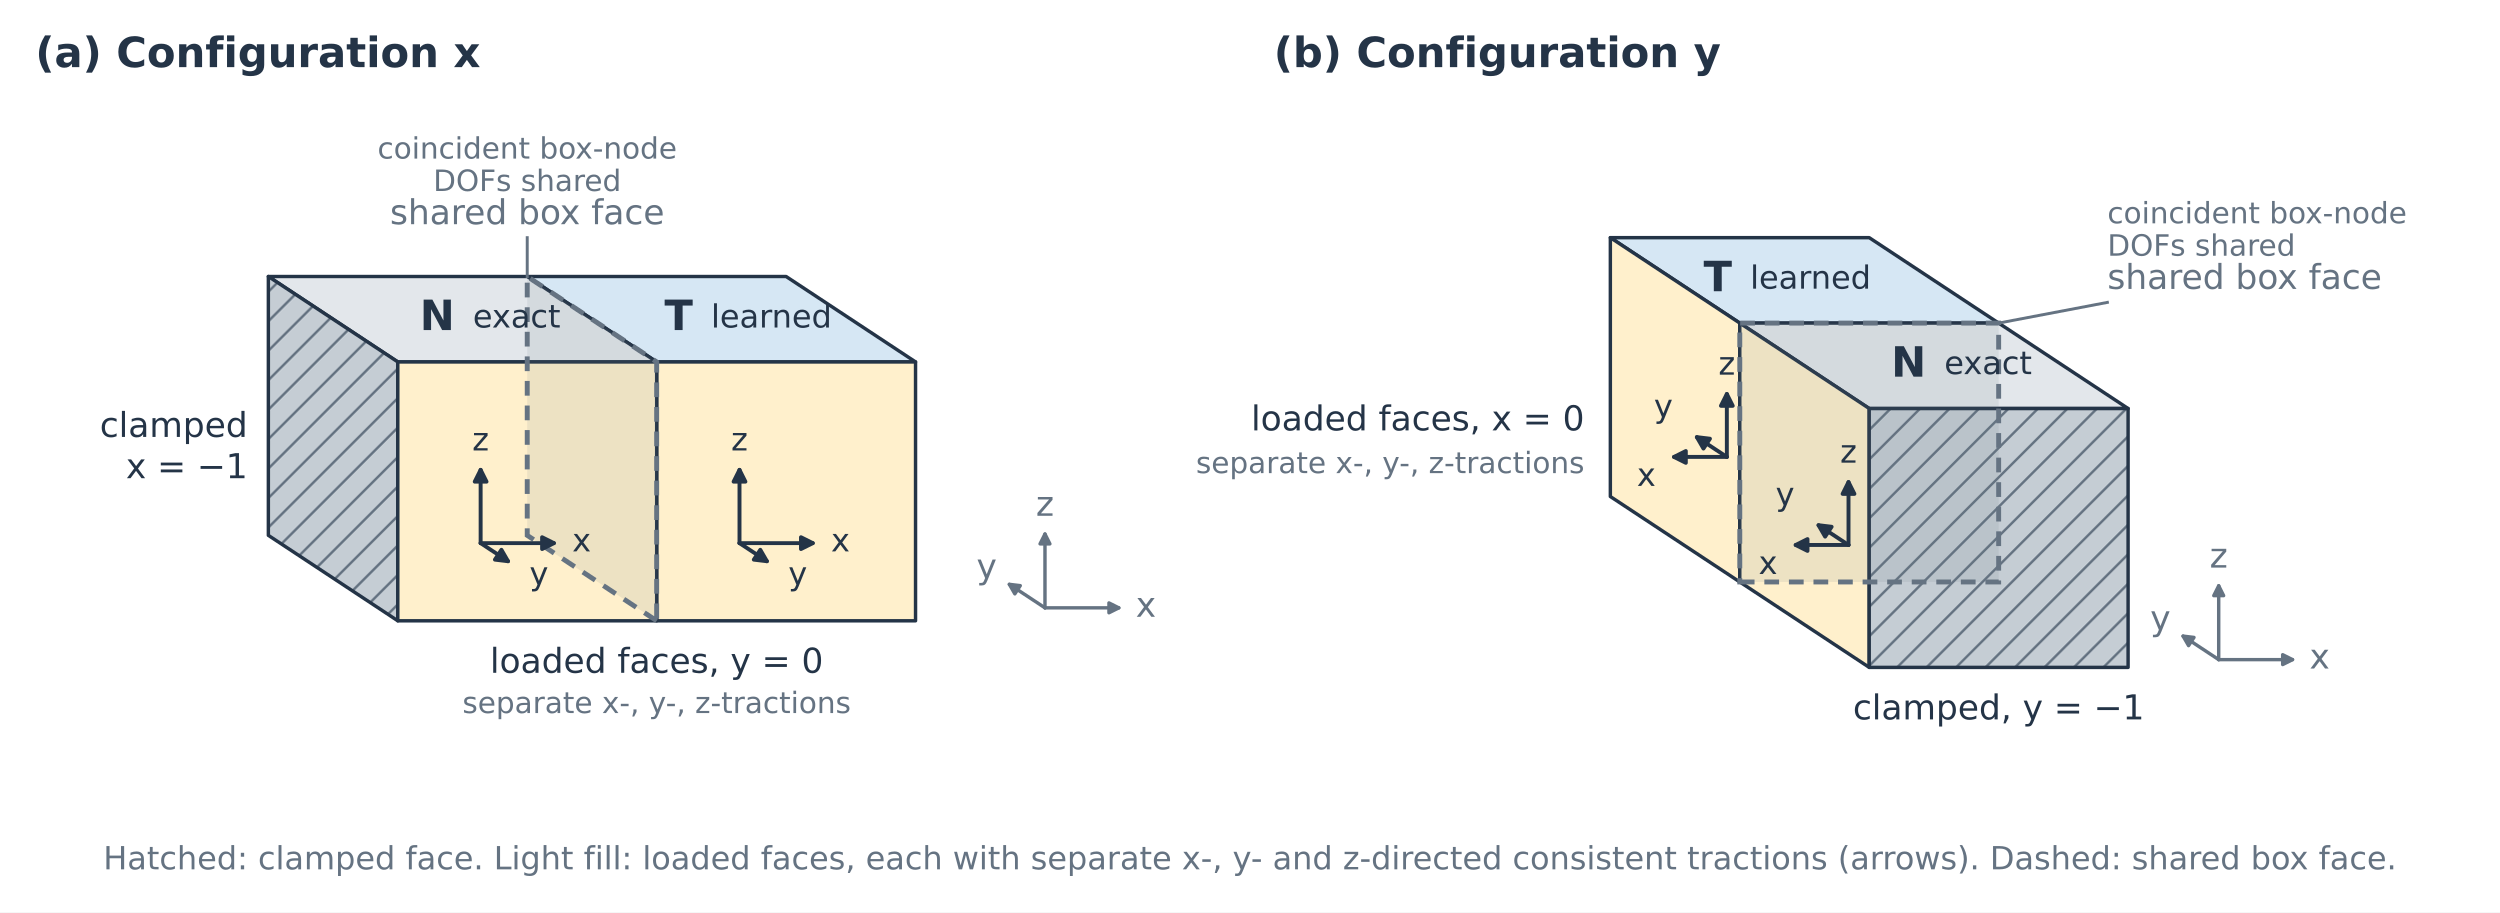
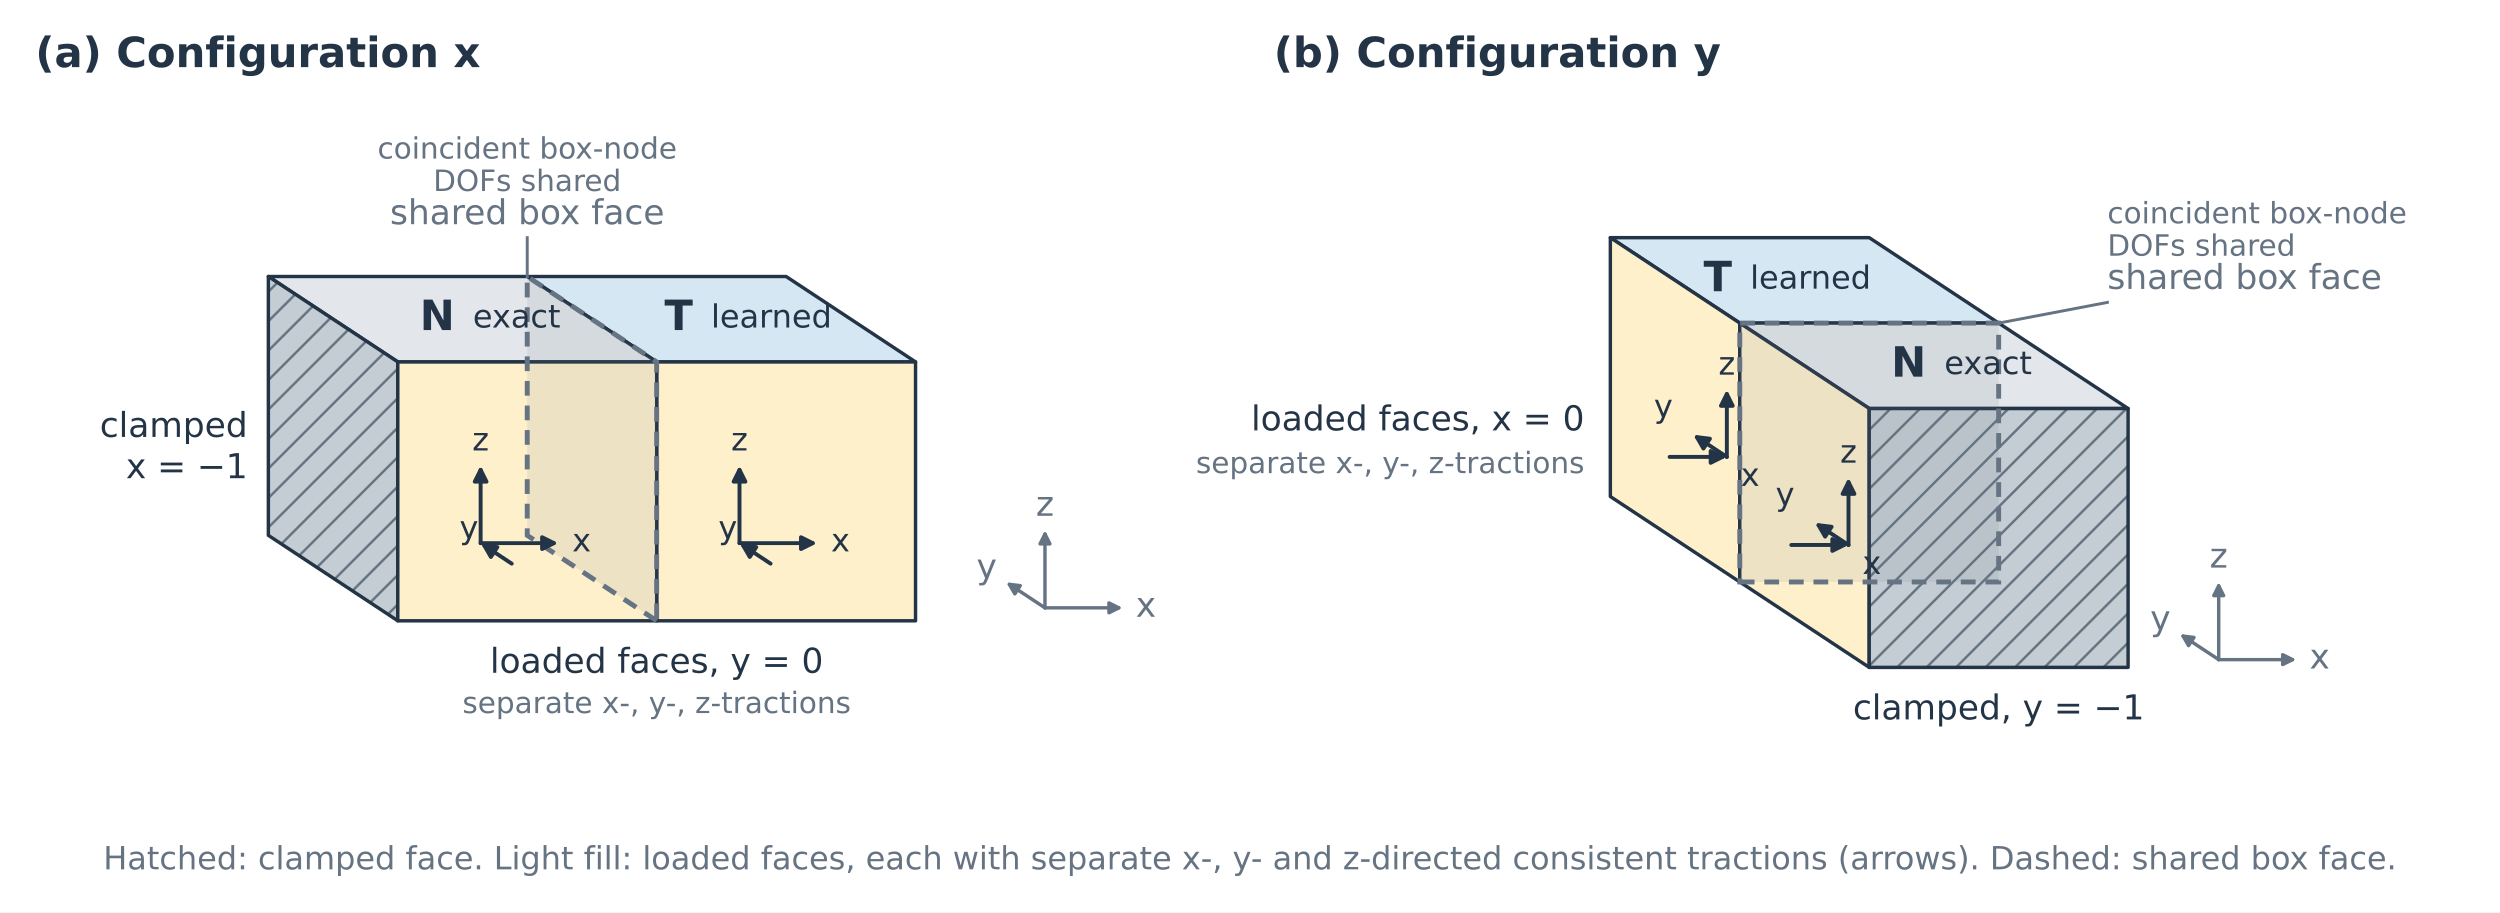
<svg xmlns="http://www.w3.org/2000/svg" width="508.876pt" height="185.715pt" viewBox="0 0 508.876 185.715" version="1.1">
  <defs>
    <style type="text/css">*{stroke-linejoin: round; stroke-linecap: butt}</style>
  </defs>
  <g id="figure_1">
    <g id="patch_1">
      <path d="M 0 185.715  L 508.876 185.715  L 508.876 0  L 0 0  z " style="fill: #ffffff" />
    </g>
    <g id="axes_1">
      <g id="patch_2">
-         <path d="M 133.664 73.669  L 186.358 73.669  L 160.011 56.281  L 107.318 56.281  z " clip-path="url(#p8b16647e87)" style="fill: #d6e7f4; stroke: #243447; stroke-width: 0.7" />
+         <path d="M 133.664 73.669  L 186.358 73.669  L 160.011 56.281  L 107.318 56.281  z " clip-path="url(#p0281f23235)" style="fill: #d6e7f4; stroke: #243447; stroke-width: 0.7" />
      </g>
      <g id="patch_3">
-         <path d="M 133.664 126.363  L 186.358 126.363  L 186.358 73.669  L 133.664 73.669  z " clip-path="url(#p8b16647e87)" style="fill: #fff0cc; stroke: #243447; stroke-width: 0.7" />
+         <path d="M 133.664 126.363  L 186.358 126.363  L 186.358 73.669  L 133.664 73.669  z " clip-path="url(#p0281f23235)" style="fill: #fff0cc; stroke: #243447; stroke-width: 0.7" />
      </g>
      <g id="patch_4">
-         <path d="M 80.971 73.669  L 133.664 73.669  L 107.318 56.281  L 54.624 56.281  z " clip-path="url(#p8b16647e87)" style="fill: #e3e7eb; stroke: #243447; stroke-width: 0.7" />
+         <path d="M 80.971 73.669  L 133.664 73.669  L 107.318 56.281  L 54.624 56.281  z " clip-path="url(#p0281f23235)" style="fill: #e3e7eb; stroke: #243447; stroke-width: 0.7" />
      </g>
      <g id="patch_5">
-         <path d="M 80.971 126.363  L 54.624 108.974  L 54.624 56.281  L 80.971 73.669  z " clip-path="url(#p8b16647e87)" style="fill: url(#hd0ed24a078)" />
+         <path d="M 80.971 126.363  L 54.624 108.974  L 54.624 56.281  L 80.971 73.669  z " clip-path="url(#p0281f23235)" style="fill: url(#h80d2203da6)" />
      </g>
      <g id="patch_6">
-         <path d="M 80.971 126.363  L 54.624 108.974  L 54.624 56.281  L 80.971 73.669  L 80.971 126.363  z " clip-path="url(#p8b16647e87)" style="fill: none; stroke: #243447; stroke-width: 0.7" />
+         <path d="M 80.971 126.363  L 54.624 108.974  L 54.624 56.281  L 80.971 73.669  L 80.971 126.363  z " clip-path="url(#p0281f23235)" style="fill: none; stroke: #243447; stroke-width: 0.7" />
      </g>
      <g id="patch_7">
-         <path d="M 80.971 126.363  L 133.664 126.363  L 133.664 73.669  L 80.971 73.669  z " clip-path="url(#p8b16647e87)" style="fill: #fff0cc; stroke: #243447; stroke-width: 0.7" />
+         <path d="M 80.971 126.363  L 133.664 126.363  L 133.664 73.669  L 80.971 73.669  z " clip-path="url(#p0281f23235)" style="fill: #fff0cc; stroke: #243447; stroke-width: 0.7" />
      </g>
      <g id="text_1">
        <text style="font-size: 7px; font-family: 'DejaVu Sans'; fill: #243447" transform="translate(20.31193 88.93975)">clamped</text>
        <text style="font-size: 7px; font-family: 'DejaVu Sans'; fill: #243447" transform="translate(25.63084 97.34112)">x = −1</text>
      </g>
      <g id="text_2">
        <text style="font-size: 7px; font-family: 'DejaVu Sans'; text-anchor: middle; fill: #243447" x="133.664" y="136.951" transform="rotate(-0 133.6643 136.9512)">loaded faces, y = 0</text>
      </g>
      <g id="text_3">
        <text style="font-size: 6px; font-family: 'DejaVu Sans'; text-anchor: middle; fill: #657382" x="133.664" y="145.149" transform="rotate(-0 133.6643 145.1493)">separate x-, y-, z-tractions</text>
      </g>
      <g id="text_4">
        <text style="font-weight: 700; font-size: 8.5px; font-family: 'DejaVu Sans'; text-anchor: start; fill: #243447" x="7.2" y="13.659" transform="rotate(-0 7.2 13.65867)">(a) Configuration x</text>
      </g>
      <g id="patch_8">
-         <path d="M 133.664 126.363  L 107.318 108.974  L 107.318 56.281  L 133.664 73.669  z " clip-path="url(#p8b16647e87)" style="fill: #657382; opacity: 0.12" />
+         <path d="M 133.664 126.363  L 107.318 108.974  L 107.318 56.281  L 133.664 73.669  z " clip-path="url(#p0281f23235)" style="fill: #657382; opacity: 0.12" />
      </g>
      <g id="patch_9">
-         <path d="M 133.664 126.363  L 107.318 108.974  L 107.318 56.281  L 133.664 73.669  L 133.664 126.363  z " clip-path="url(#p8b16647e87)" style="fill: none; stroke-dasharray: 3,2; stroke-dashoffset: 0; stroke: #657382; stroke-linejoin: miter" />
+         <path d="M 133.664 126.363  L 107.318 108.974  L 107.318 56.281  L 133.664 73.669  L 133.664 126.363  z " clip-path="url(#p0281f23235)" style="fill: none; stroke-dasharray: 3,2; stroke-dashoffset: 0; stroke: #657382; stroke-linejoin: miter" />
      </g>
      <g id="line2d_1">
-         <path d="M 107.318 56.281  L 107.318 48.377  " clip-path="url(#p8b16647e87)" style="fill: none; stroke: #657382; stroke-width: 0.6; stroke-linecap: square" />
+         <path d="M 107.318 56.281  L 107.318 48.377  " clip-path="url(#p0281f23235)" style="fill: none; stroke: #657382; stroke-width: 0.6; stroke-linecap: square" />
      </g>
      <g id="patch_10">
        <path d="M 97.833 110.555  Q 105.737 110.555 112.746 110.555  " style="fill: none; stroke: #243447; stroke-width: 0.8; stroke-linecap: round" />
        <path d="M 110.346 109.355  L 112.746 110.555  L 110.346 111.755  z " style="fill: #243447; stroke: #243447; stroke-width: 0.8; stroke-linecap: round" />
      </g>
      <g id="patch_11">
        <path d="M 97.833 110.555  Q 97.833 102.651 97.833 95.641  " style="fill: none; stroke: #243447; stroke-width: 0.8; stroke-linecap: round" />
        <path d="M 96.633 98.041  L 97.833 95.641  L 99.033 98.041  z " style="fill: #243447; stroke: #243447; stroke-width: 0.8; stroke-linecap: round" />
      </g>
      <g id="patch_12">
-         <path d="M 97.833 110.555  Q 100.994 112.642 103.41 114.236  " style="fill: none; stroke: #243447; stroke-width: 0.8; stroke-linecap: round" />
-         <path d="M 102.067 111.912  L 103.41 114.236  L 100.745 113.915  z " style="fill: #243447; stroke: #243447; stroke-width: 0.8; stroke-linecap: round" />
+         <path d="M 104.156 114.728  Q 100.994 112.642 98.579 111.048  " style="fill: none; stroke: #243447; stroke-width: 0.8; stroke-linecap: round" />
+         <path d="M 99.921 113.371  L 98.579 111.048  L 101.243 111.368  z " style="fill: #243447; stroke: #243447; stroke-width: 0.8; stroke-linecap: round" />
      </g>
      <g id="patch_13">
        <path d="M 150.526 110.555  Q 158.43 110.555 165.44 110.555  " style="fill: none; stroke: #243447; stroke-width: 0.8; stroke-linecap: round" />
        <path d="M 163.04 109.355  L 165.44 110.555  L 163.04 111.755  z " style="fill: #243447; stroke: #243447; stroke-width: 0.8; stroke-linecap: round" />
      </g>
      <g id="patch_14">
        <path d="M 150.526 110.555  Q 150.526 102.651 150.526 95.641  " style="fill: none; stroke: #243447; stroke-width: 0.8; stroke-linecap: round" />
        <path d="M 149.326 98.041  L 150.526 95.641  L 151.726 98.041  z " style="fill: #243447; stroke: #243447; stroke-width: 0.8; stroke-linecap: round" />
      </g>
      <g id="patch_15">
-         <path d="M 150.526 110.555  Q 153.688 112.642 156.103 114.236  " style="fill: none; stroke: #243447; stroke-width: 0.8; stroke-linecap: round" />
-         <path d="M 154.761 111.912  L 156.103 114.236  L 153.439 113.915  z " style="fill: #243447; stroke: #243447; stroke-width: 0.8; stroke-linecap: round" />
+         <path d="M 156.849 114.728  Q 153.688 112.642 151.273 111.048  " style="fill: none; stroke: #243447; stroke-width: 0.8; stroke-linecap: round" />
+         <path d="M 152.615 113.371  L 151.273 111.048  L 153.937 111.368  z " style="fill: #243447; stroke: #243447; stroke-width: 0.8; stroke-linecap: round" />
      </g>
      <g id="patch_16">
        <path d="M 212.705 123.728  Q 220.609 123.728 227.73 123.728  " style="fill: none; stroke: #657382; stroke-width: 0.7; stroke-linecap: round" />
        <path d="M 225.73 122.728  L 227.73 123.728  L 225.73 124.728  z " style="fill: #657382; stroke: #657382; stroke-width: 0.7; stroke-linecap: round" />
      </g>
      <g id="patch_17">
        <path d="M 212.705 123.728  Q 208.753 121.12 205.454 118.943  " style="fill: none; stroke: #657382; stroke-width: 0.7; stroke-linecap: round" />
        <path d="M 206.572 120.879  L 205.454 118.943  L 207.674 119.21  z " style="fill: #657382; stroke: #657382; stroke-width: 0.7; stroke-linecap: round" />
      </g>
      <g id="patch_18">
        <path d="M 212.705 123.728  Q 212.705 115.824 212.705 108.703  " style="fill: none; stroke: #657382; stroke-width: 0.7; stroke-linecap: round" />
        <path d="M 211.705 110.703  L 212.705 108.703  L 213.705 110.703  z " style="fill: #657382; stroke: #657382; stroke-width: 0.7; stroke-linecap: round" />
      </g>
      <g id="text_5">
        <text style="font-size: 6.5px; font-family: 'DejaVu Sans'; text-anchor: middle; fill: #243447" x="118.383" y="112.243" transform="rotate(-0 118.3832 112.2434)">x</text>
      </g>
      <g id="text_6">
        <text style="font-size: 6.5px; font-family: 'DejaVu Sans'; text-anchor: middle; fill: #243447" x="97.833" y="91.693" transform="rotate(-0 97.83278 91.69294)">z</text>
      </g>
      <g id="text_7">
-         <text style="font-size: 6.5px; font-family: 'DejaVu Sans'; text-anchor: middle; fill: #243447" x="109.695" y="119.029" transform="rotate(-0 109.6949 119.029)">y</text>
+         <text style="font-size: 6.5px; font-family: 'DejaVu Sans'; text-anchor: middle; fill: #243447" x="95.456" y="109.631" transform="rotate(-0 95.45552 109.6311)">y</text>
      </g>
      <g id="text_8">
        <text style="font-size: 6.5px; font-family: 'DejaVu Sans'; text-anchor: middle; fill: #243447" x="171.077" y="112.243" transform="rotate(-0 171.0767 112.2434)">x</text>
      </g>
      <g id="text_9">
        <text style="font-size: 6.5px; font-family: 'DejaVu Sans'; text-anchor: middle; fill: #243447" x="150.526" y="91.693" transform="rotate(-0 150.5263 91.69294)">z</text>
      </g>
      <g id="text_10">
-         <text style="font-size: 6.5px; font-family: 'DejaVu Sans'; text-anchor: middle; fill: #243447" x="162.388" y="119.029" transform="rotate(-0 162.3883 119.029)">y</text>
+         <text style="font-size: 6.5px; font-family: 'DejaVu Sans'; text-anchor: middle; fill: #243447" x="148.149" y="109.631" transform="rotate(-0 148.149 109.6311)">y</text>
      </g>
      <g id="text_11">
        <text style="font-size: 7px; font-family: 'DejaVu Sans'; text-anchor: middle; fill: #657382" x="233.255" y="125.547" transform="rotate(-0 233.255 125.5466)">x</text>
      </g>
      <g id="text_12">
        <text style="font-size: 7px; font-family: 'DejaVu Sans'; text-anchor: middle; fill: #657382" x="200.842" y="117.718" transform="rotate(-0 200.8425 117.7177)">y</text>
      </g>
      <g id="text_13">
        <text style="font-size: 7px; font-family: 'DejaVu Sans'; text-anchor: middle; fill: #657382" x="212.705" y="104.996" transform="rotate(-0 212.7046 104.9962)">z</text>
      </g>
      <g id="text_14">
        <text style="font-weight: 700; font-size: 8.5px; font-family: 'DejaVu Sans'; text-anchor: end; fill: #243447" x="92.563" y="67.183" transform="rotate(-0 92.56343 67.18307)">N</text>
      </g>
      <g id="text_15">
        <text style="font-size: 6.5px; font-family: 'DejaVu Sans'; text-anchor: start; fill: #243447" x="96.252" y="66.664" transform="rotate(-0 96.25198 66.66354)">exact</text>
      </g>
      <g id="text_16">
        <text style="font-weight: 700; font-size: 8.5px; font-family: 'DejaVu Sans'; text-anchor: end; fill: #243447" x="141.041" y="67.183" transform="rotate(-0 141.0414 67.18307)">T</text>
      </g>
      <g id="text_17">
        <text style="font-size: 6.5px; font-family: 'DejaVu Sans'; text-anchor: start; fill: #243447" x="144.73" y="66.664" transform="rotate(-0 144.73 66.66379)">learned</text>
      </g>
      <g id="text_18">
        <text style="font-size: 7px; font-family: 'DejaVu Sans'; text-anchor: middle; fill: #657382" x="107.318" y="45.641" transform="rotate(-0 107.3176 45.64111)">shared box face</text>
      </g>
      <g id="text_19">
        <text style="font-size: 6px; font-family: 'DejaVu Sans'; fill: #657382" transform="translate(76.84042 32.28254)">coincident box-node</text>
        <text style="font-size: 6px; font-family: 'DejaVu Sans'; fill: #657382" transform="translate(88.18417 38.88254)">DOFs shared</text>
      </g>
    </g>
    <g id="axes_2">
      <g id="patch_19">
-         <path d="M 354.134 65.765  L 406.827 65.765  L 380.481 48.377  L 327.787 48.377  z " clip-path="url(#p99414c8c77)" style="fill: #d6e7f4; stroke: #243447; stroke-width: 0.7" />
+         <path d="M 354.134 65.765  L 406.827 65.765  L 380.481 48.377  L 327.787 48.377  z " clip-path="url(#p9c889b1fa5)" style="fill: #d6e7f4; stroke: #243447; stroke-width: 0.7" />
      </g>
      <g id="patch_20">
-         <path d="M 354.134 118.459  L 327.787 101.07  L 327.787 48.377  L 354.134 65.765  z " clip-path="url(#p99414c8c77)" style="fill: #fff0cc; stroke: #243447; stroke-width: 0.7" />
+         <path d="M 354.134 118.459  L 327.787 101.07  L 327.787 48.377  L 354.134 65.765  z " clip-path="url(#p9c889b1fa5)" style="fill: #fff0cc; stroke: #243447; stroke-width: 0.7" />
      </g>
      <g id="patch_21">
-         <path d="M 380.481 83.154  L 433.174 83.154  L 406.827 65.765  L 354.134 65.765  z " clip-path="url(#p99414c8c77)" style="fill: #e3e7eb; stroke: #243447; stroke-width: 0.7" />
+         <path d="M 380.481 83.154  L 433.174 83.154  L 406.827 65.765  L 354.134 65.765  z " clip-path="url(#p9c889b1fa5)" style="fill: #e3e7eb; stroke: #243447; stroke-width: 0.7" />
      </g>
      <g id="patch_22">
-         <path d="M 380.481 135.848  L 354.134 118.459  L 354.134 65.765  L 380.481 83.154  z " clip-path="url(#p99414c8c77)" style="fill: #fff0cc; stroke: #243447; stroke-width: 0.7" />
+         <path d="M 380.481 135.848  L 354.134 118.459  L 354.134 65.765  L 380.481 83.154  z " clip-path="url(#p9c889b1fa5)" style="fill: #fff0cc; stroke: #243447; stroke-width: 0.7" />
      </g>
      <g id="patch_23">
-         <path d="M 380.481 135.848  L 433.174 135.848  L 433.174 83.154  L 380.481 83.154  z " clip-path="url(#p99414c8c77)" style="fill: url(#hd0ed24a078)" />
+         <path d="M 380.481 135.848  L 433.174 135.848  L 433.174 83.154  L 380.481 83.154  z " clip-path="url(#p9c889b1fa5)" style="fill: url(#h80d2203da6)" />
      </g>
      <g id="patch_24">
-         <path d="M 380.481 135.848  L 433.174 135.848  L 433.174 83.154  L 380.481 83.154  L 380.481 135.848  z " clip-path="url(#p99414c8c77)" style="fill: none; stroke: #243447; stroke-width: 0.7" />
+         <path d="M 380.481 135.848  L 433.174 135.848  L 433.174 83.154  L 380.481 83.154  L 380.481 135.848  z " clip-path="url(#p9c889b1fa5)" style="fill: none; stroke: #243447; stroke-width: 0.7" />
      </g>
      <g id="text_20">
        <text style="font-size: 7px; font-family: 'DejaVu Sans'; text-anchor: middle; fill: #243447" x="406.827" y="146.436" transform="rotate(-0 406.8273 146.436)">clamped, y = −1</text>
      </g>
      <g id="text_21">
        <text style="font-size: 7px; font-family: 'DejaVu Sans'; text-anchor: end; fill: #243447" x="322.518" y="87.608" transform="rotate(-0 322.5178 87.60762)">loaded faces, x = 0</text>
      </g>
      <g id="text_22">
        <text style="font-size: 6px; font-family: 'DejaVu Sans'; text-anchor: end; fill: #657382" x="322.518" y="96.306" transform="rotate(-0 322.5178 96.30571)">separate x-, y-, z-tractions</text>
      </g>
      <g id="text_23">
        <text style="font-weight: 700; font-size: 8.5px; font-family: 'DejaVu Sans'; text-anchor: start; fill: #243447" x="259.286" y="13.659" transform="rotate(-0 259.2856 13.65867)">(b) Configuration y</text>
      </g>
      <g id="patch_25">
-         <path d="M 354.134 118.459  L 406.827 118.459  L 406.827 65.765  L 354.134 65.765  z " clip-path="url(#p99414c8c77)" style="fill: #657382; opacity: 0.12" />
+         <path d="M 354.134 118.459  L 406.827 118.459  L 406.827 65.765  L 354.134 65.765  z " clip-path="url(#p9c889b1fa5)" style="fill: #657382; opacity: 0.12" />
      </g>
      <g id="patch_26">
-         <path d="M 354.134 118.459  L 406.827 118.459  L 406.827 65.765  L 354.134 65.765  L 354.134 118.459  z " clip-path="url(#p99414c8c77)" style="fill: none; stroke-dasharray: 3,2; stroke-dashoffset: 0; stroke: #657382; stroke-linejoin: miter" />
+         <path d="M 354.134 118.459  L 406.827 118.459  L 406.827 65.765  L 354.134 65.765  L 354.134 118.459  z " clip-path="url(#p9c889b1fa5)" style="fill: none; stroke-dasharray: 3,2; stroke-dashoffset: 0; stroke: #657382; stroke-linejoin: miter" />
      </g>
      <g id="line2d_2">
-         <path d="M 406.827 65.765  L 428.959 61.55  " clip-path="url(#p99414c8c77)" style="fill: none; stroke: #657382; stroke-width: 0.6; stroke-linecap: square" />
+         <path d="M 406.827 65.765  L 428.959 61.55  " clip-path="url(#p9c889b1fa5)" style="fill: none; stroke: #657382; stroke-width: 0.6; stroke-linecap: square" />
      </g>
      <g id="patch_27">
-         <path d="M 376.265 110.934  Q 370.442 110.934 365.514 110.934  " style="fill: none; stroke: #243447; stroke-width: 0.8; stroke-linecap: round" />
-         <path d="M 367.914 112.134  L 365.514 110.934  L 367.914 109.734  z " style="fill: #243447; stroke: #243447; stroke-width: 0.8; stroke-linecap: round" />
+         <path d="M 364.62 110.934  Q 370.442 110.934 375.371 110.934  " style="fill: none; stroke: #243447; stroke-width: 0.8; stroke-linecap: round" />
+         <path d="M 372.971 109.734  L 375.371 110.934  L 372.971 112.134  z " style="fill: #243447; stroke: #243447; stroke-width: 0.8; stroke-linecap: round" />
      </g>
      <g id="patch_28">
        <path d="M 376.265 110.934  Q 372.84 108.674 370.161 106.906  " style="fill: none; stroke: #243447; stroke-width: 0.8; stroke-linecap: round" />
        <path d="M 371.504 109.229  L 370.161 106.906  L 372.826 107.226  z " style="fill: #243447; stroke: #243447; stroke-width: 0.8; stroke-linecap: round" />
      </g>
      <g id="patch_29">
        <path d="M 376.265 110.934  Q 376.265 104.084 376.265 98.128  " style="fill: none; stroke: #243447; stroke-width: 0.8; stroke-linecap: round" />
        <path d="M 375.065 100.528  L 376.265 98.128  L 377.465 100.528  z " style="fill: #243447; stroke: #243447; stroke-width: 0.8; stroke-linecap: round" />
      </g>
      <g id="patch_30">
-         <path d="M 351.499 93.008  Q 345.677 93.008 340.748 93.008  " style="fill: none; stroke: #243447; stroke-width: 0.8; stroke-linecap: round" />
-         <path d="M 343.148 94.208  L 340.748 93.008  L 343.148 91.808  z " style="fill: #243447; stroke: #243447; stroke-width: 0.8; stroke-linecap: round" />
+         <path d="M 339.854 93.008  Q 345.677 93.008 350.605 93.008  " style="fill: none; stroke: #243447; stroke-width: 0.8; stroke-linecap: round" />
+         <path d="M 348.205 91.808  L 350.605 93.008  L 348.205 94.208  z " style="fill: #243447; stroke: #243447; stroke-width: 0.8; stroke-linecap: round" />
      </g>
      <g id="patch_31">
        <path d="M 351.499 93.008  Q 348.074 90.747 345.396 88.98  " style="fill: none; stroke: #243447; stroke-width: 0.8; stroke-linecap: round" />
        <path d="M 346.738 91.303  L 345.396 88.98  L 348.06 89.3  z " style="fill: #243447; stroke: #243447; stroke-width: 0.8; stroke-linecap: round" />
      </g>
      <g id="patch_32">
        <path d="M 351.499 93.008  Q 351.499 86.158 351.499 80.202  " style="fill: none; stroke: #243447; stroke-width: 0.8; stroke-linecap: round" />
        <path d="M 350.299 82.602  L 351.499 80.202  L 352.699 82.602  z " style="fill: #243447; stroke: #243447; stroke-width: 0.8; stroke-linecap: round" />
      </g>
      <g id="patch_33">
        <path d="M 451.617 134.267  Q 459.521 134.267 466.642 134.267  " style="fill: none; stroke: #657382; stroke-width: 0.7; stroke-linecap: round" />
        <path d="M 464.642 133.267  L 466.642 134.267  L 464.642 135.267  z " style="fill: #657382; stroke: #657382; stroke-width: 0.7; stroke-linecap: round" />
      </g>
      <g id="patch_34">
        <path d="M 451.617 134.267  Q 447.665 131.659 444.366 129.481  " style="fill: none; stroke: #657382; stroke-width: 0.7; stroke-linecap: round" />
        <path d="M 445.484 131.418  L 444.366 129.481  L 446.586 129.749  z " style="fill: #657382; stroke: #657382; stroke-width: 0.7; stroke-linecap: round" />
      </g>
      <g id="patch_35">
        <path d="M 451.617 134.267  Q 451.617 126.363 451.617 119.242  " style="fill: none; stroke: #657382; stroke-width: 0.7; stroke-linecap: round" />
        <path d="M 450.617 121.242  L 451.617 119.242  L 452.617 121.242  z " style="fill: #657382; stroke: #657382; stroke-width: 0.7; stroke-linecap: round" />
      </g>
      <g id="text_24">
-         <text style="font-size: 6.5px; font-family: 'DejaVu Sans'; text-anchor: middle; fill: #243447" x="359.877" y="116.838" transform="rotate(-0 359.8774 116.8383)">x</text>
+         <text style="font-size: 6.5px; font-family: 'DejaVu Sans'; text-anchor: middle; fill: #243447" x="381.008" y="116.838" transform="rotate(-0 381.0075 116.8383)">x</text>
      </g>
      <g id="text_25">
        <text style="font-size: 6.5px; font-family: 'DejaVu Sans'; text-anchor: middle; fill: #243447" x="363.349" y="102.855" transform="rotate(-0 363.3492 102.8547)">y</text>
      </g>
      <g id="text_26">
        <text style="font-size: 6.5px; font-family: 'DejaVu Sans'; text-anchor: middle; fill: #243447" x="376.265" y="94.18" transform="rotate(-0 376.2651 94.18007)">z</text>
      </g>
      <g id="text_27">
-         <text style="font-size: 6.5px; font-family: 'DejaVu Sans'; text-anchor: middle; fill: #243447" x="335.112" y="98.912" transform="rotate(-0 335.1115 98.91195)">x</text>
+         <text style="font-size: 6.5px; font-family: 'DejaVu Sans'; text-anchor: middle; fill: #243447" x="356.242" y="98.912" transform="rotate(-0 356.2416 98.91195)">x</text>
      </g>
      <g id="text_28">
        <text style="font-size: 6.5px; font-family: 'DejaVu Sans'; text-anchor: middle; fill: #243447" x="338.583" y="84.928" transform="rotate(-0 338.5832 84.92837)">y</text>
      </g>
      <g id="text_29">
        <text style="font-size: 6.5px; font-family: 'DejaVu Sans'; text-anchor: middle; fill: #243447" x="351.499" y="76.254" transform="rotate(-0 351.4992 76.25375)">z</text>
      </g>
      <g id="text_30">
        <text style="font-size: 7px; font-family: 'DejaVu Sans'; text-anchor: middle; fill: #657382" x="472.167" y="136.085" transform="rotate(-0 472.1672 136.0853)">x</text>
      </g>
      <g id="text_31">
        <text style="font-size: 7px; font-family: 'DejaVu Sans'; text-anchor: middle; fill: #657382" x="439.755" y="128.256" transform="rotate(-0 439.7547 128.2564)">y</text>
      </g>
      <g id="text_32">
        <text style="font-size: 7px; font-family: 'DejaVu Sans'; text-anchor: middle; fill: #657382" x="451.617" y="115.535" transform="rotate(-0 451.6168 115.5349)">z</text>
      </g>
      <g id="text_33">
        <text style="font-weight: 700; font-size: 8.5px; font-family: 'DejaVu Sans'; text-anchor: end; fill: #243447" x="392.073" y="76.668" transform="rotate(-0 392.0732 76.6679)">N</text>
      </g>
      <g id="text_34">
        <text style="font-size: 6.5px; font-family: 'DejaVu Sans'; text-anchor: start; fill: #243447" x="395.762" y="76.148" transform="rotate(-0 395.7617 76.14836)">exact</text>
      </g>
      <g id="text_35">
        <text style="font-weight: 700; font-size: 8.5px; font-family: 'DejaVu Sans'; text-anchor: end; fill: #243447" x="352.553" y="59.279" transform="rotate(-0 352.553 59.27905)">T</text>
      </g>
      <g id="text_36">
        <text style="font-size: 6.5px; font-family: 'DejaVu Sans'; text-anchor: start; fill: #243447" x="356.242" y="58.76" transform="rotate(-0 356.2416 58.75977)">learned</text>
      </g>
      <g id="text_37">
        <text style="font-size: 7px; font-family: 'DejaVu Sans'; text-anchor: start; fill: #657382" x="428.959" y="58.814" transform="rotate(-0 428.9586 58.81448)">shared box face</text>
      </g>
      <g id="text_38">
        <text style="font-size: 6px; font-family: 'DejaVu Sans'; fill: #657382" transform="translate(428.9586 45.45591)">coincident box-node</text>
        <text style="font-size: 6px; font-family: 'DejaVu Sans'; fill: #657382" transform="translate(428.9586 52.05591)">DOFs shared</text>
      </g>
    </g>
    <g id="text_39">
      <text style="font-size: 6.5px; font-family: 'DejaVu Sans'; text-anchor: middle; fill: #657382" x="254.438" y="176.954" transform="rotate(-0 254.4378 176.9538)">Hatched: clamped face. Light fill: loaded faces, each with separate x-, y- and z-directed consistent tractions (arrows). Dashed: shared box face.</text>
    </g>
  </g>
  <defs>
-     <clipPath id="p8b16647e87">
+     <clipPath id="p0281f23235">
      <rect x="7.2" y="19.659" width="242.39" height="134.368" />
    </clipPath>
-     <clipPath id="p99414c8c77">
+     <clipPath id="p9c889b1fa5">
      <rect x="259.286" y="19.659" width="242.39" height="134.368" />
    </clipPath>
  </defs>
  <defs>
-     <pattern id="hd0ed24a078" patternUnits="userSpaceOnUse" x="0" y="0" width="72" height="72">
+     <pattern id="h80d2203da6" patternUnits="userSpaceOnUse" x="0" y="0" width="72" height="72">
      <rect x="0" y="0" width="73" height="73" fill="#c5cdd4" />
      <path d="M -36 36  L 36 -36  M -33 39  L 39 -33  M -30 42  L 42 -30  M -27 45  L 45 -27  M -24 48  L 48 -24  M -21 51  L 51 -21  M -18 54  L 54 -18  M -15 57  L 57 -15  M -12 60  L 60 -12  M -9 63  L 63 -9  M -6 66  L 66 -6  M -3 69  L 69 -3  M 0 72  L 72 0  M 3 75  L 75 3  M 6 78  L 78 6  M 9 81  L 81 9  M 12 84  L 84 12  M 15 87  L 87 15  M 18 90  L 90 18  M 21 93  L 93 21  M 24 96  L 96 24  M 27 99  L 99 27  M 30 102  L 102 30  M 33 105  L 105 33  M 36 108  L 108 36  " style="fill: #657382; stroke: #657382; stroke-width: 0.5; stroke-linecap: butt; stroke-linejoin: miter" />
    </pattern>
  </defs>
</svg>
